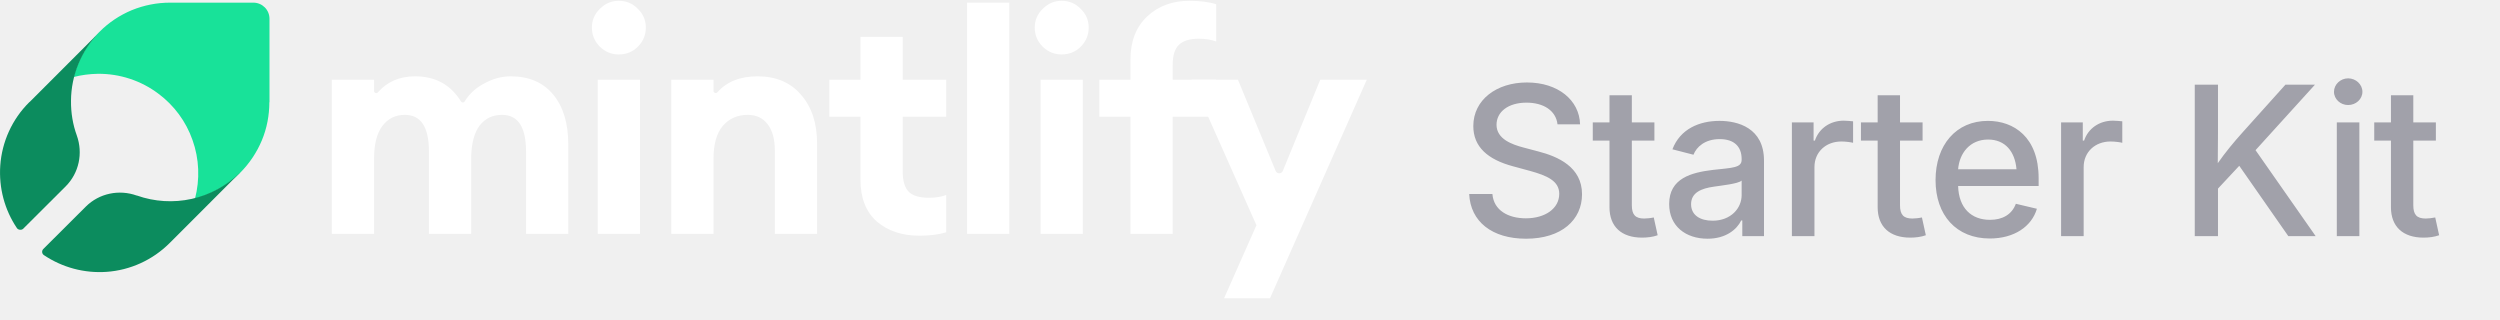
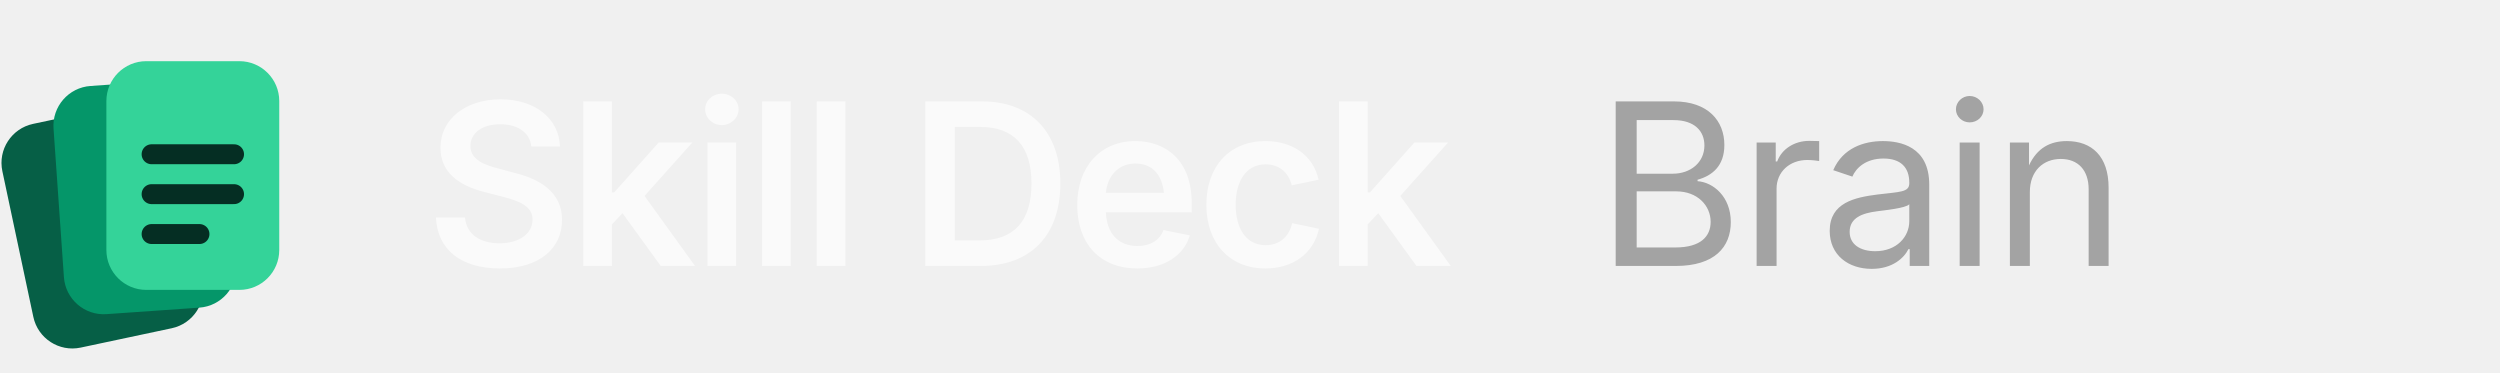
- <svg xmlns="http://www.w3.org/2000/svg" width="180" height="23" viewBox="0 0 180 23" fill="none">
-   <path d="M91.44 21.476H88.133L90.464 16.216L85.802 5.74H89.132L91.847 12.307C91.943 12.536 92.268 12.536 92.362 12.306L95.058 5.74H98.409L91.44 21.476Z" fill="white" />
-   <path d="M81.393 16.837V8.403H79.152V5.74H81.393V4.297C81.393 2.98 81.792 1.944 82.592 1.19C83.391 0.435 84.404 0.058 85.633 0.058C86.387 0.058 87.031 0.139 87.564 0.302V2.988C87.208 2.854 86.794 2.788 86.32 2.788C85.655 2.788 85.174 2.936 84.878 3.232C84.582 3.513 84.434 3.994 84.434 4.674V5.74H87.564V8.403H84.434V16.837H81.393Z" fill="white" />
-   <path d="M76.433 3.92C75.915 3.92 75.463 3.735 75.079 3.365C74.694 2.98 74.502 2.521 74.502 1.989C74.502 1.456 74.694 1.005 75.079 0.635C75.463 0.25 75.915 0.058 76.433 0.058C76.98 0.058 77.438 0.25 77.809 0.635C78.193 1.005 78.386 1.456 78.386 1.989C78.386 2.521 78.193 2.98 77.809 3.365C77.438 3.735 76.98 3.92 76.433 3.92ZM74.924 16.837V5.74H77.964V16.837H74.924Z" fill="white" />
-   <path d="M69.628 16.837V0.191H72.669V16.837H69.628Z" fill="white" />
-   <path d="M66.194 16.97C64.951 16.97 63.93 16.63 63.131 15.949C62.347 15.254 61.955 14.255 61.955 12.953V8.403H59.713V5.74H61.955V2.655H64.995V5.74H68.125V8.403H64.995V12.354C64.995 13.034 65.143 13.523 65.439 13.819C65.735 14.1 66.216 14.24 66.882 14.24C67.355 14.24 67.769 14.174 68.125 14.04V16.726C67.592 16.889 66.948 16.97 66.194 16.97Z" fill="white" />
-   <path d="M48.332 16.837V5.74H51.373V6.551C51.373 6.688 51.559 6.748 51.65 6.646C52.328 5.879 53.293 5.495 54.546 5.495C55.878 5.495 56.921 5.939 57.676 6.827C58.445 7.7 58.83 8.869 58.83 10.334V16.837H55.789V10.844C55.789 10.03 55.619 9.402 55.279 8.958C54.939 8.499 54.458 8.27 53.836 8.27C53.096 8.27 52.497 8.536 52.038 9.069C51.594 9.601 51.373 10.386 51.373 11.421V16.837H48.332Z" fill="white" />
-   <path d="M44.547 3.92C44.029 3.92 43.578 3.735 43.193 3.365C42.809 2.98 42.616 2.521 42.616 1.989C42.616 1.456 42.809 1.005 43.193 0.635C43.578 0.25 44.029 0.058 44.547 0.058C45.095 0.058 45.553 0.25 45.923 0.635C46.308 1.005 46.5 1.456 46.5 1.989C46.5 2.521 46.308 2.98 45.923 3.365C45.553 3.735 45.095 3.92 44.547 3.92ZM43.038 16.837V5.74H46.079V16.837H43.038Z" fill="white" />
-   <path d="M37.875 16.837V10.911C37.875 9.15 37.298 8.27 36.144 8.27C35.478 8.27 34.945 8.521 34.546 9.024C34.161 9.527 33.954 10.275 33.924 11.266V16.837H30.884V10.911C30.884 9.15 30.306 8.27 29.152 8.27C28.472 8.27 27.932 8.536 27.532 9.069C27.133 9.601 26.933 10.386 26.933 11.421V16.837H23.892V5.74H26.933V6.559C26.933 6.695 27.116 6.755 27.206 6.652C27.878 5.881 28.771 5.495 29.885 5.495C31.349 5.495 32.452 6.1 33.193 7.309C33.252 7.404 33.395 7.403 33.454 7.307C33.774 6.78 34.219 6.361 34.79 6.05C35.441 5.68 36.099 5.495 36.765 5.495C38.082 5.495 39.103 5.932 39.828 6.805C40.553 7.678 40.916 8.876 40.916 10.4V16.837H37.875Z" fill="white" />
-   <path d="M19.403 7.362V1.35C19.403 0.705 18.879 0.191 18.244 0.191H12.235C11.291 0.191 10.357 0.378 9.487 0.733C8.618 1.098 7.824 1.621 7.16 2.295L7.114 2.341C6.235 3.23 5.609 4.333 5.291 5.548C5.861 5.399 6.45 5.324 7.039 5.314C8.609 5.296 10.151 5.801 11.403 6.745C12.534 7.586 13.394 8.746 13.861 10.083C14.347 11.438 14.403 12.916 14.039 14.309C15.244 13.991 16.356 13.364 17.244 12.486L17.291 12.439C17.954 11.775 18.487 10.98 18.851 10.111C19.216 9.241 19.393 8.306 19.393 7.362H19.403Z" fill="#18E299" />
-   <path d="M5.112 7.26C5.121 5.416 5.857 3.646 7.151 2.324L2.151 7.326C2.133 7.344 2.114 7.354 2.095 7.372C0.876 8.583 0.14 10.204 0.019 11.918C-0.092 13.52 0.327 15.103 1.22 16.426C1.306 16.552 1.537 16.593 1.667 16.472L4.73 13.417C5.689 12.458 5.987 11.033 5.531 9.757C5.242 8.965 5.103 8.117 5.112 7.26Z" fill="#0C8C5E" />
-   <path d="M17.262 12.44C16.303 13.38 15.102 14.032 13.799 14.321C12.486 14.61 11.127 14.526 9.861 14.079C9.861 14.079 9.851 14.079 9.842 14.079C8.567 13.622 7.142 13.921 6.183 14.871L3.12 17.926C2.99 18.056 3.009 18.27 3.167 18.373C4.489 19.258 6.072 19.686 7.673 19.574C9.386 19.453 10.997 18.717 12.216 17.497L12.263 17.451L17.262 12.449V12.44Z" fill="#0C8C5E" />
-   <text x="105" y="17" font-family="Inter, ui-sans-serif, system-ui, -apple-system, sans-serif" font-size="15" font-weight="500" fill="#A1A1AA" letter-spacing="-0.01em">Starter Kit</text>
+ <svg xmlns="http://www.w3.org/2000/svg" width="188" height="28" viewBox="0 0 188 28" fill="none" role="img" aria-label="Skill Deck Brain">
+   <g transform="translate(0 3)">
+     <rect x="1.2" y="5.4" width="13" height="17.2" rx="3" transform="rotate(-12 7.7 14)" fill="#065F46" />
+     <rect x="4.4" y="3.2" width="13" height="17.2" rx="3" transform="rotate(-4 10.9 11.8)" fill="#059669" />
+     <rect x="8" y="1.6" width="13" height="17.2" rx="3" fill="#34D399" />
+     <path d="M11.4 8.6h6.2M11.4 11.6h6.2M11.4 14.6h3.6" stroke="#052E23" stroke-width="1.5" stroke-linecap="round" />
+   </g>
+   <text x="32" y="20" font-family="Instrument Sans, Inter, ui-sans-serif, system-ui, -apple-system, sans-serif" font-size="17" font-weight="600" fill="#FAFAFA" letter-spacing="-0.02em">Skill Deck</text>
+   <text x="120" y="20" font-family="Instrument Sans, Inter, ui-sans-serif, system-ui, -apple-system, sans-serif" font-size="17" font-weight="400" fill="#A3A3A3" letter-spacing="-0.02em">Brain</text>
</svg>
